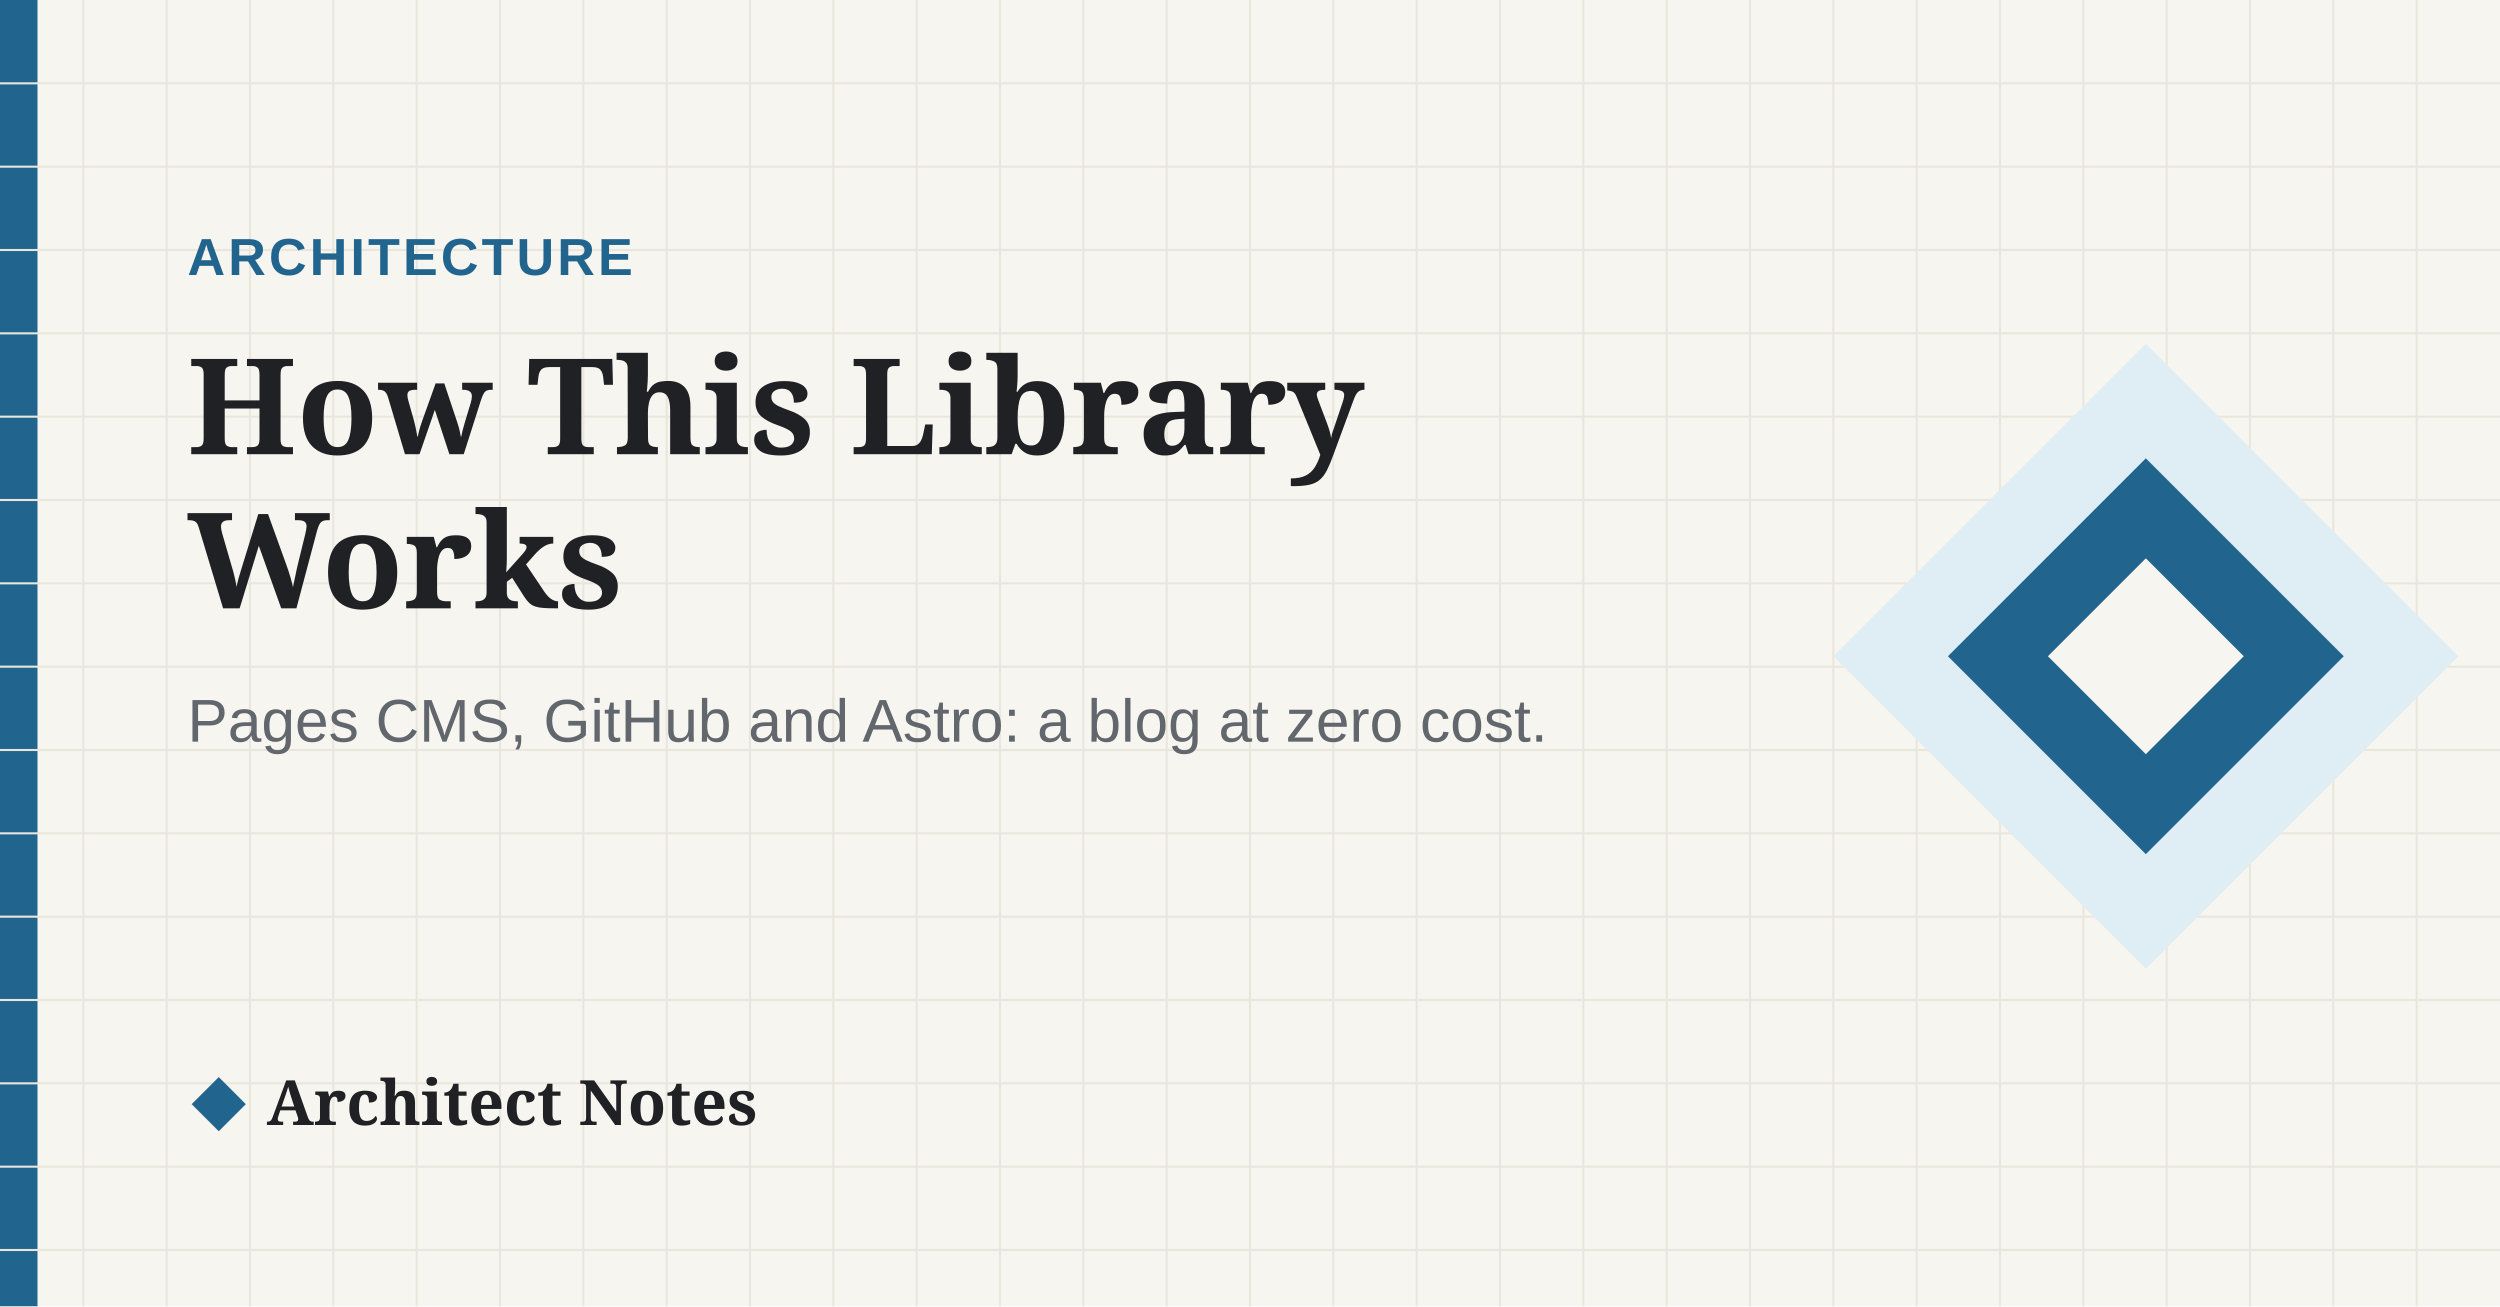
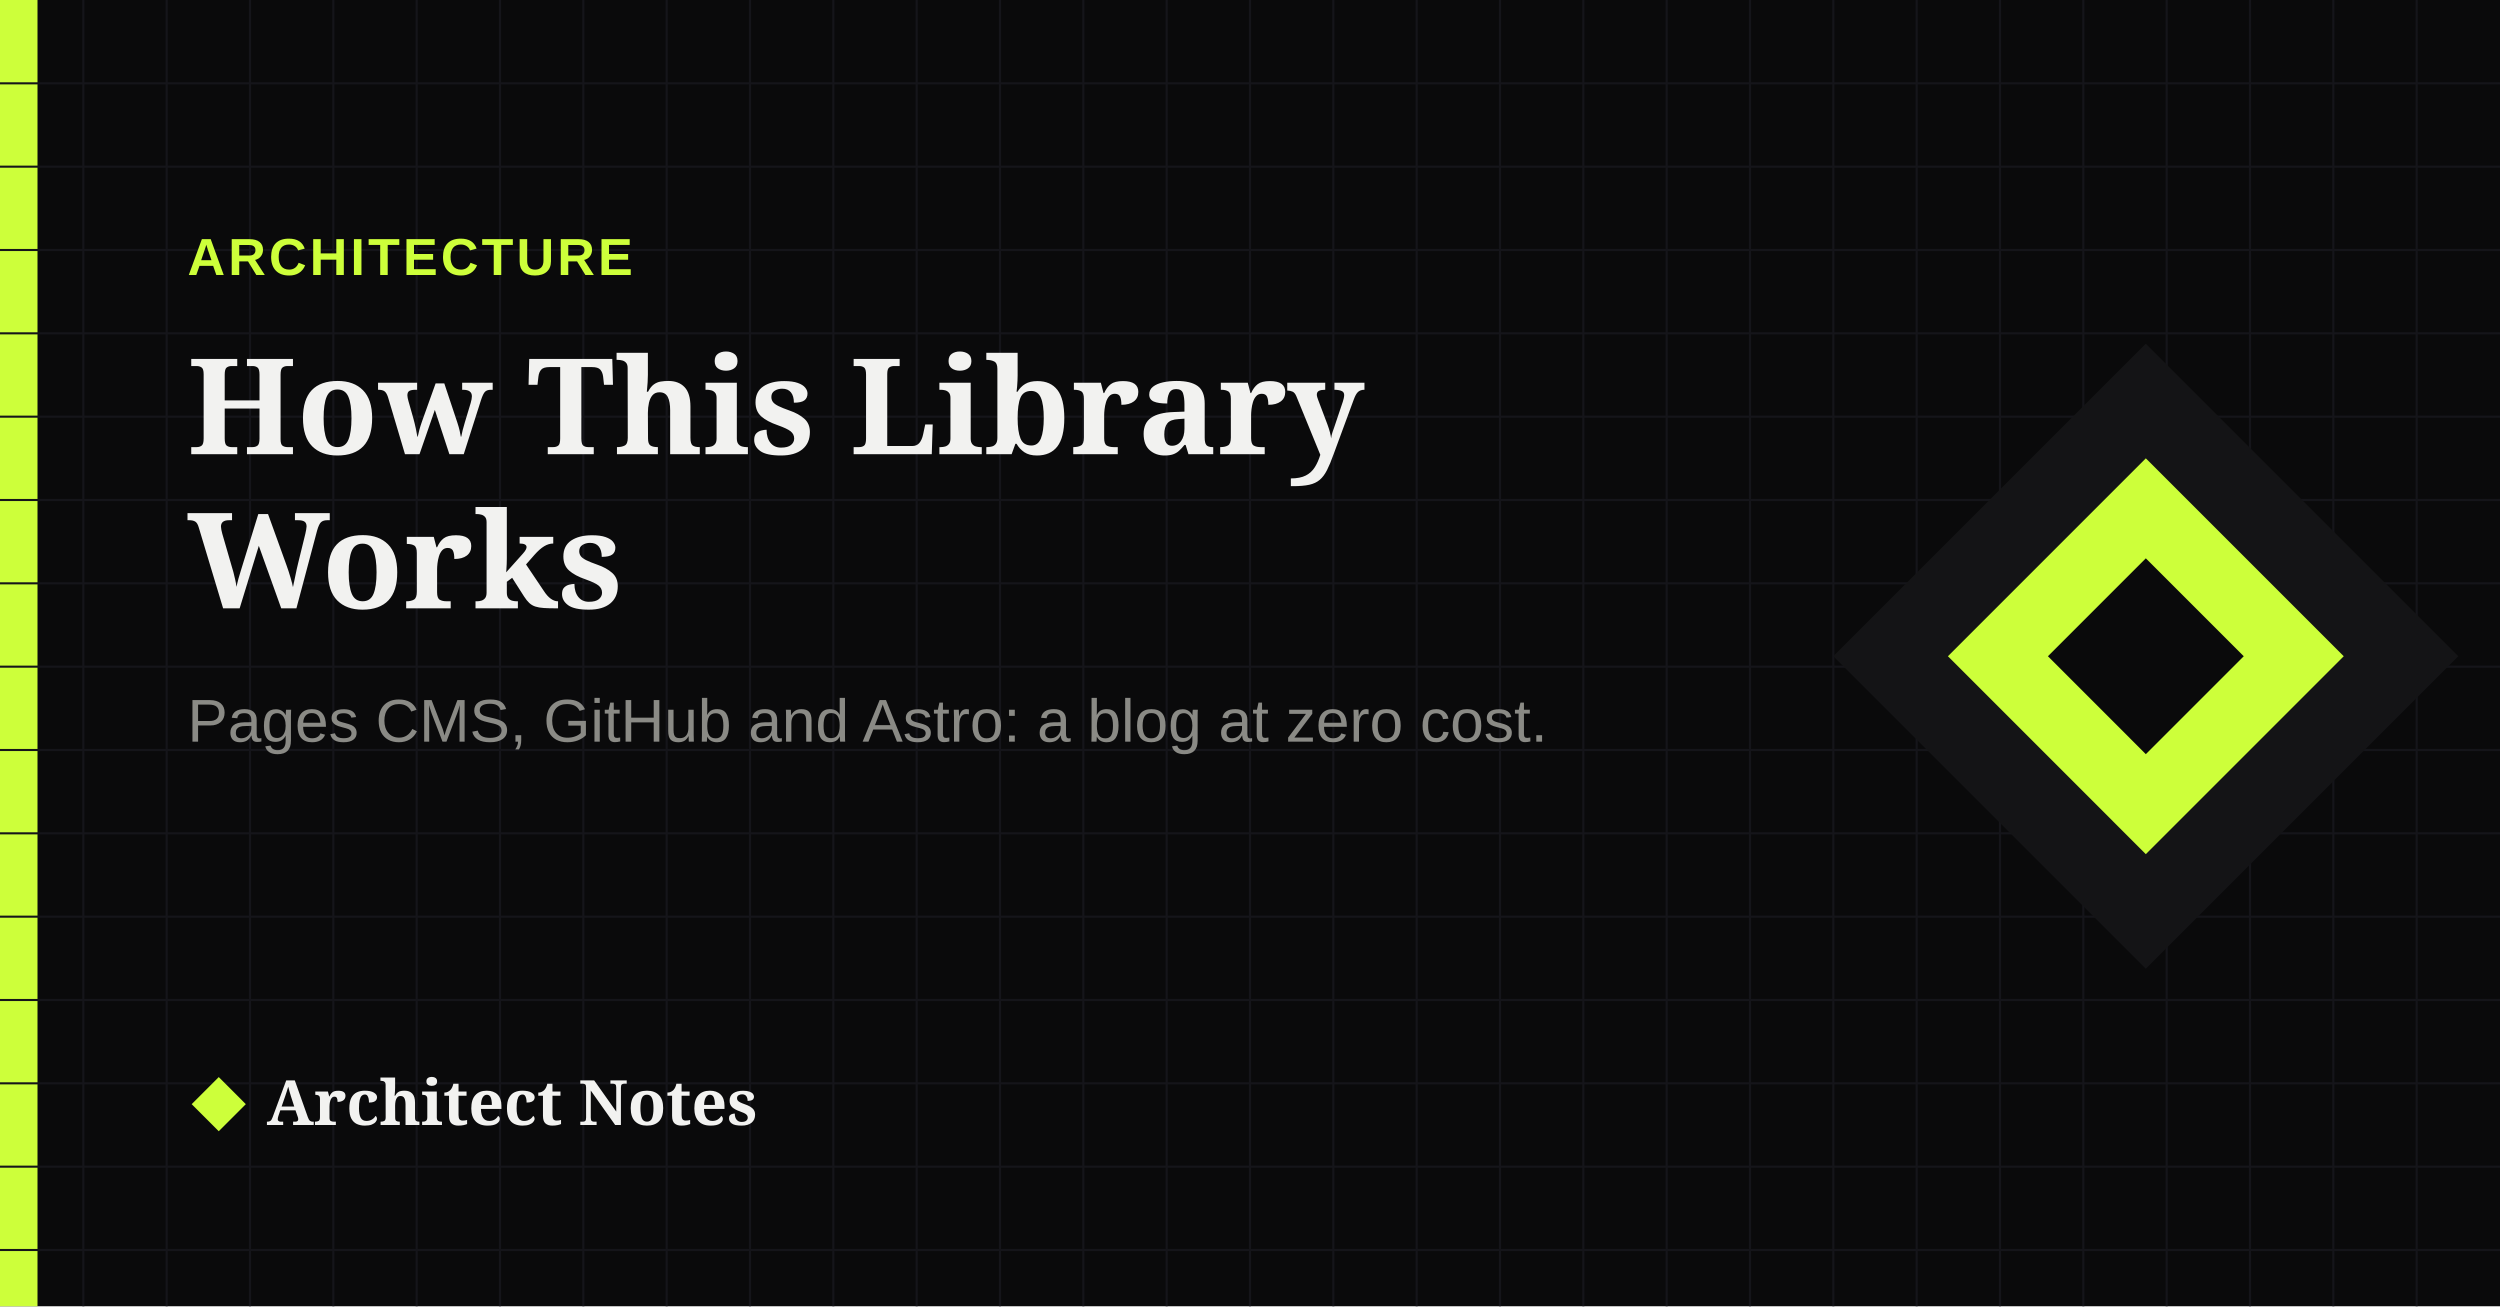
<svg xmlns="http://www.w3.org/2000/svg" width="1200" height="627" viewBox="0 0 1200 627" role="img" aria-labelledby="title description">
-   <rect width="1200" height="627" fill="#f7f5ef" />
-   <path d="M0 0h18v627H0z" fill="#21658f" />
-   <path d="M40 0v627M80 0v627M120 0v627M160 0v627M200 0v627M240 0v627M280 0v627M320 0v627M360 0v627M400 0v627M440 0v627M480 0v627M520 0v627M560 0v627M600 0v627M640 0v627M680 0v627M720 0v627M760 0v627M800 0v627M840 0v627M880 0v627M920 0v627M960 0v627M1000 0v627M1040 0v627M1080 0v627M1120 0v627M1160 0v627M0 40h1200M0 80h1200M0 120h1200M0 160h1200M0 200h1200M0 240h1200M0 280h1200M0 320h1200M0 360h1200M0 400h1200M0 440h1200M0 480h1200M0 520h1200M0 560h1200M0 600h1200" stroke="#e9e6de" stroke-width="1" />
-   <text x="90" y="132" fill="#21658f" font-family="Arial, sans-serif" font-size="25" font-weight="700" letter-spacing="1.5">ARCHITECTURE</text>
-   <text x="90" y="218" fill="#202124" font-family="Georgia, serif" font-size="64" font-weight="700">How This Library</text>
-   <text x="90" y="292" fill="#202124" font-family="Georgia, serif" font-size="64" font-weight="700">Works</text>
-   <text x="90" y="356" fill="#62666d" font-family="Arial, sans-serif" font-size="29">Pages CMS, GitHub and Astro: a blog at zero cost.</text>
-   <path d="M1030 165 1180 315 1030 465 880 315z" fill="#dfedf5" />
-   <path d="M1030 220 1125 315 1030 410 935 315z" fill="#21658f" />
-   <path d="m1030 268 47 47-47 47-47-47z" fill="#f7f5ef" />
-   <path d="M92 530 105 517 118 530 105 543z" fill="#21658f" />
-   <text x="128" y="540" fill="#202124" font-family="Georgia, serif" font-size="30" font-weight="700">Architect Notes</text>
+   <rect width="1200" height="627" fill="#0A0A0B" />
+   <path d="M0 0h18v627H0z" fill="#CDFF3A" />
+   <path d="M40 0v627M80 0v627M120 0v627M160 0v627M200 0v627M240 0v627M280 0v627M320 0v627M360 0v627M400 0v627M440 0v627M480 0v627M520 0v627M560 0v627M600 0v627M640 0v627M680 0v627M720 0v627M760 0v627M800 0v627M840 0v627M880 0v627M920 0v627M960 0v627M1000 0v627M1040 0v627M1080 0v627M1120 0v627M1160 0v627M0 40h1200M0 80h1200M0 120h1200M0 160h1200M0 200h1200M0 240h1200M0 280h1200M0 320h1200M0 360h1200M0 400h1200M0 440h1200M0 480h1200M0 520h1200M0 560h1200M0 600h1200" stroke="#15151A" stroke-width="1" />
+   <text x="90" y="132" fill="#CDFF3A" font-family="Arial, sans-serif" font-size="25" font-weight="700" letter-spacing="1.5">ARCHITECTURE</text>
+   <text x="90" y="218" fill="#F2F2F0" font-family="Georgia, serif" font-size="64" font-weight="700">How This Library</text>
+   <text x="90" y="292" fill="#F2F2F0" font-family="Georgia, serif" font-size="64" font-weight="700">Works</text>
+   <text x="90" y="356" fill="#8A8A85" font-family="Arial, sans-serif" font-size="29">Pages CMS, GitHub and Astro: a blog at zero cost.</text>
+   <path d="M1030 165 1180 315 1030 465 880 315z" fill="#141416" />
+   <path d="M1030 220 1125 315 1030 410 935 315z" fill="#CDFF3A" />
+   <path d="m1030 268 47 47-47 47-47-47z" fill="#0A0A0B" />
+   <path d="M92 530 105 517 118 530 105 543z" fill="#CDFF3A" />
+   <text x="128" y="540" fill="#F2F2F0" font-family="Georgia, serif" font-size="30" font-weight="700">Architect Notes</text>
</svg>
